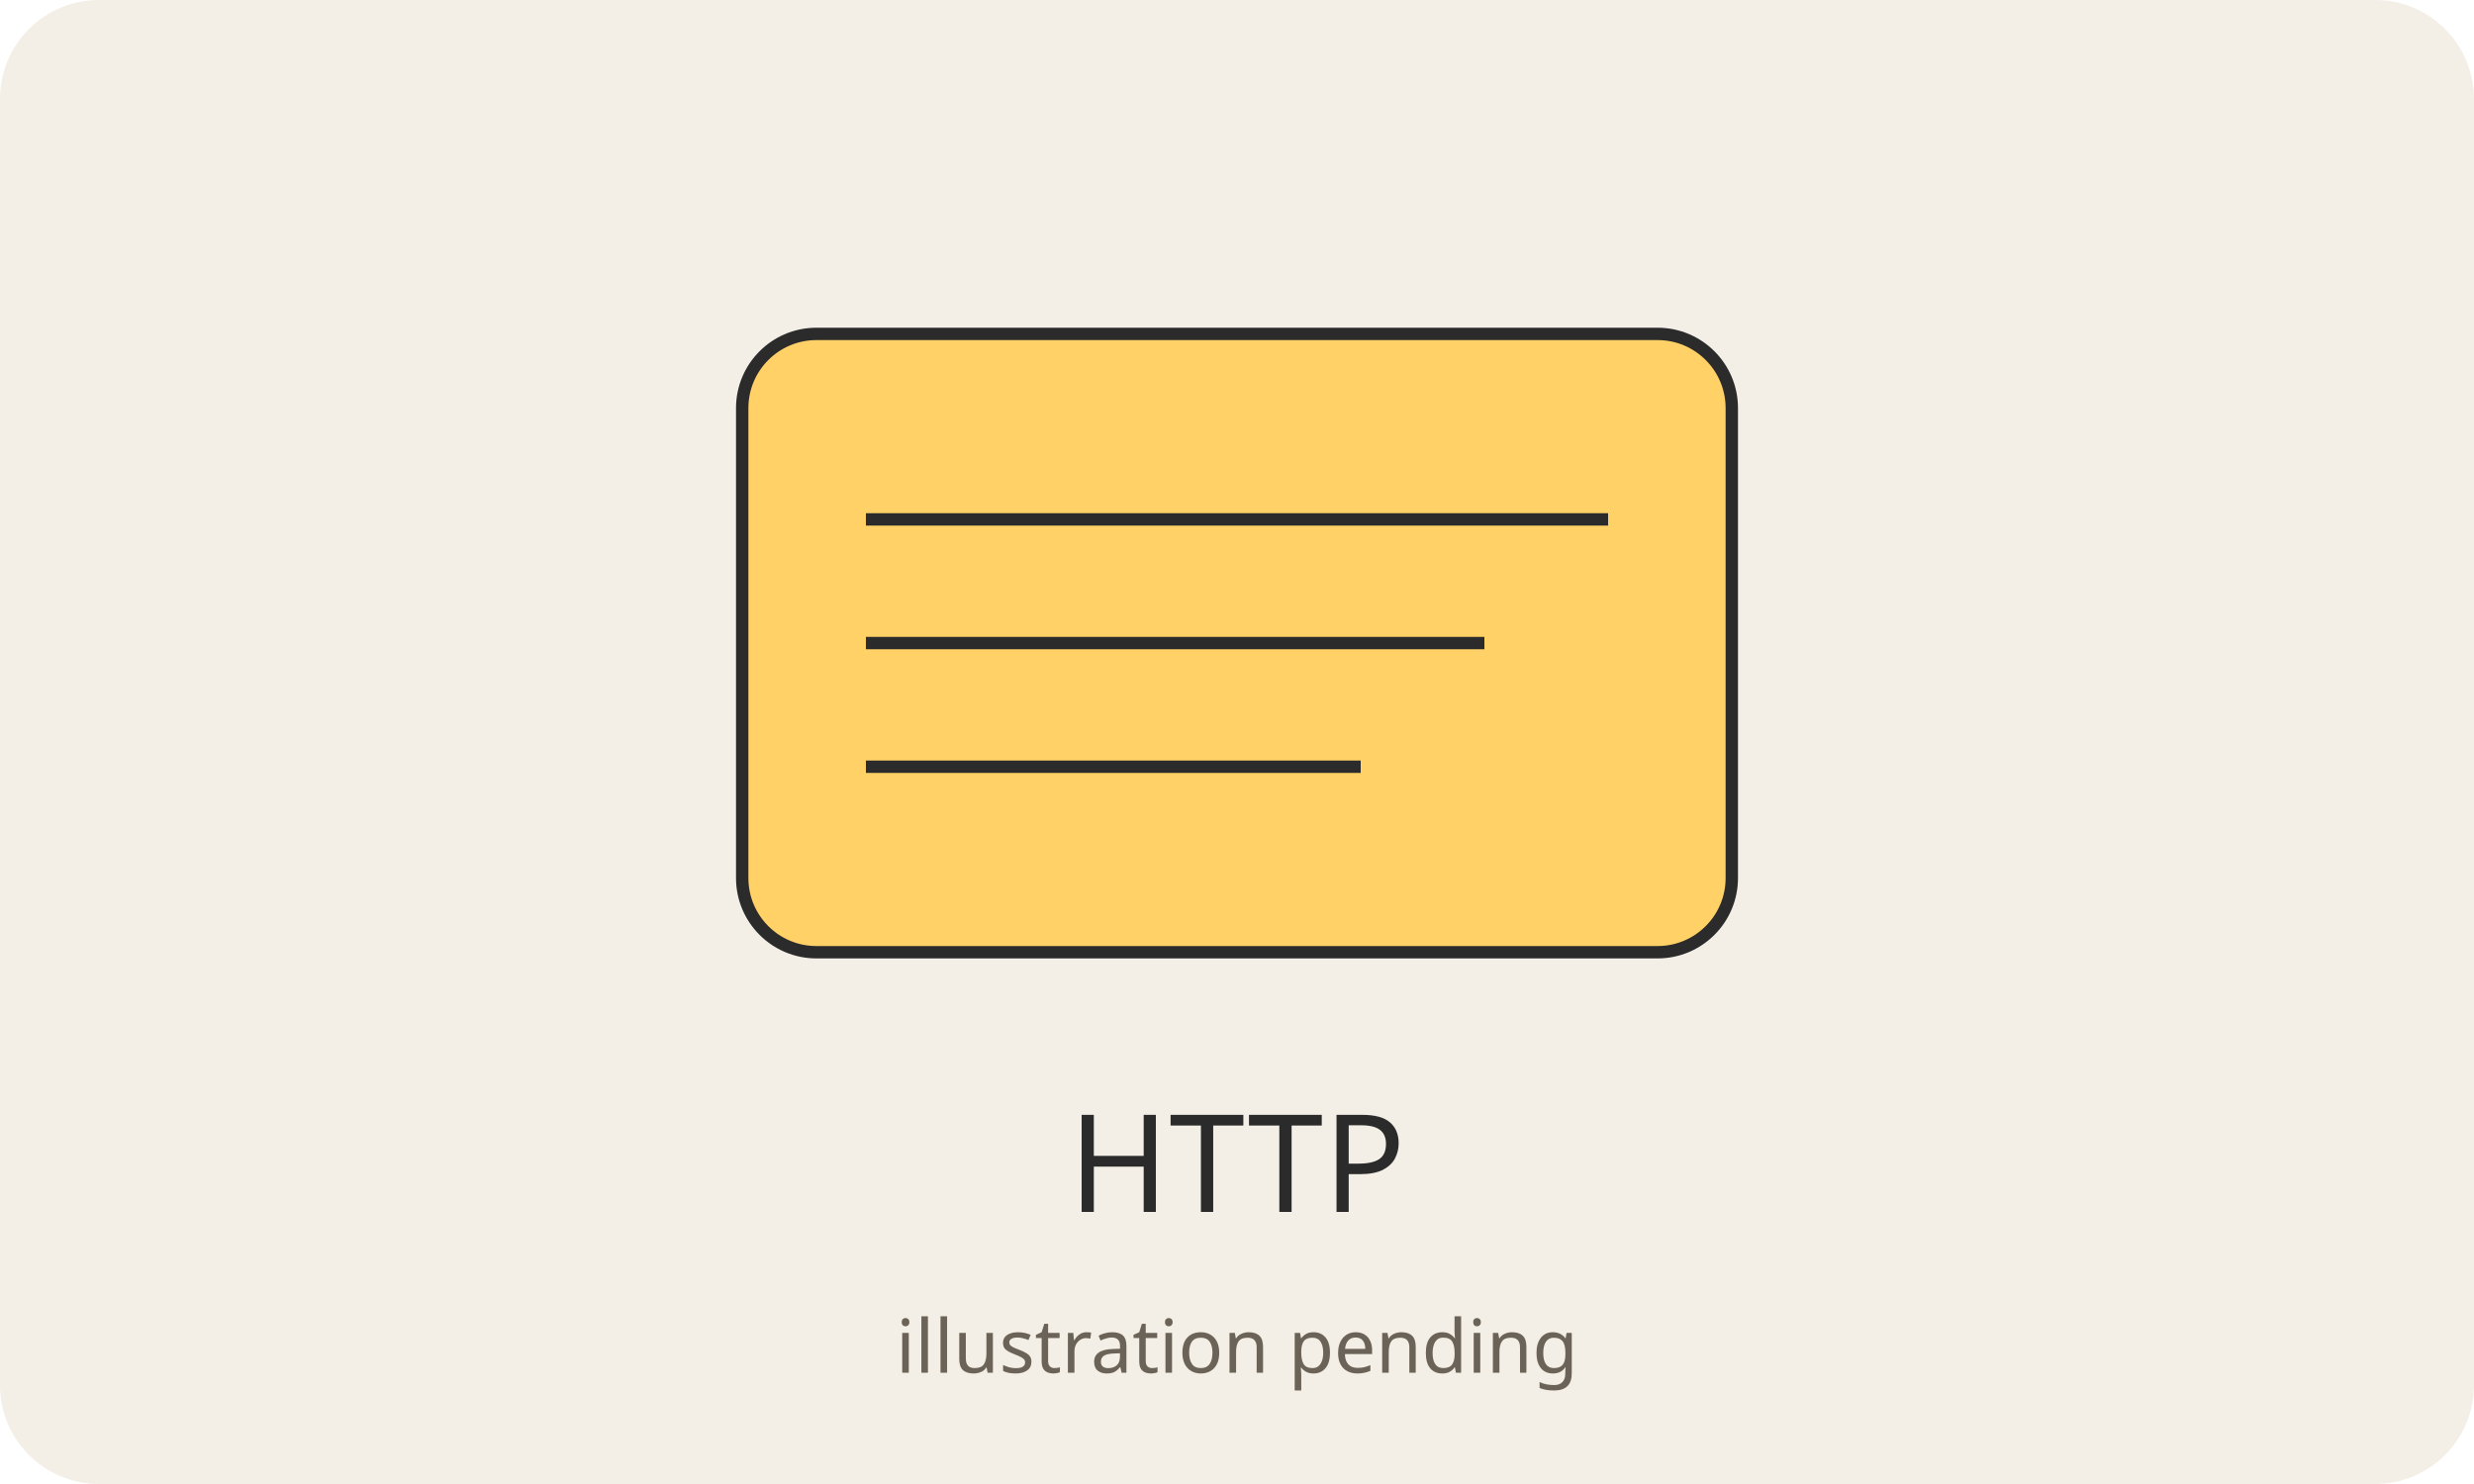
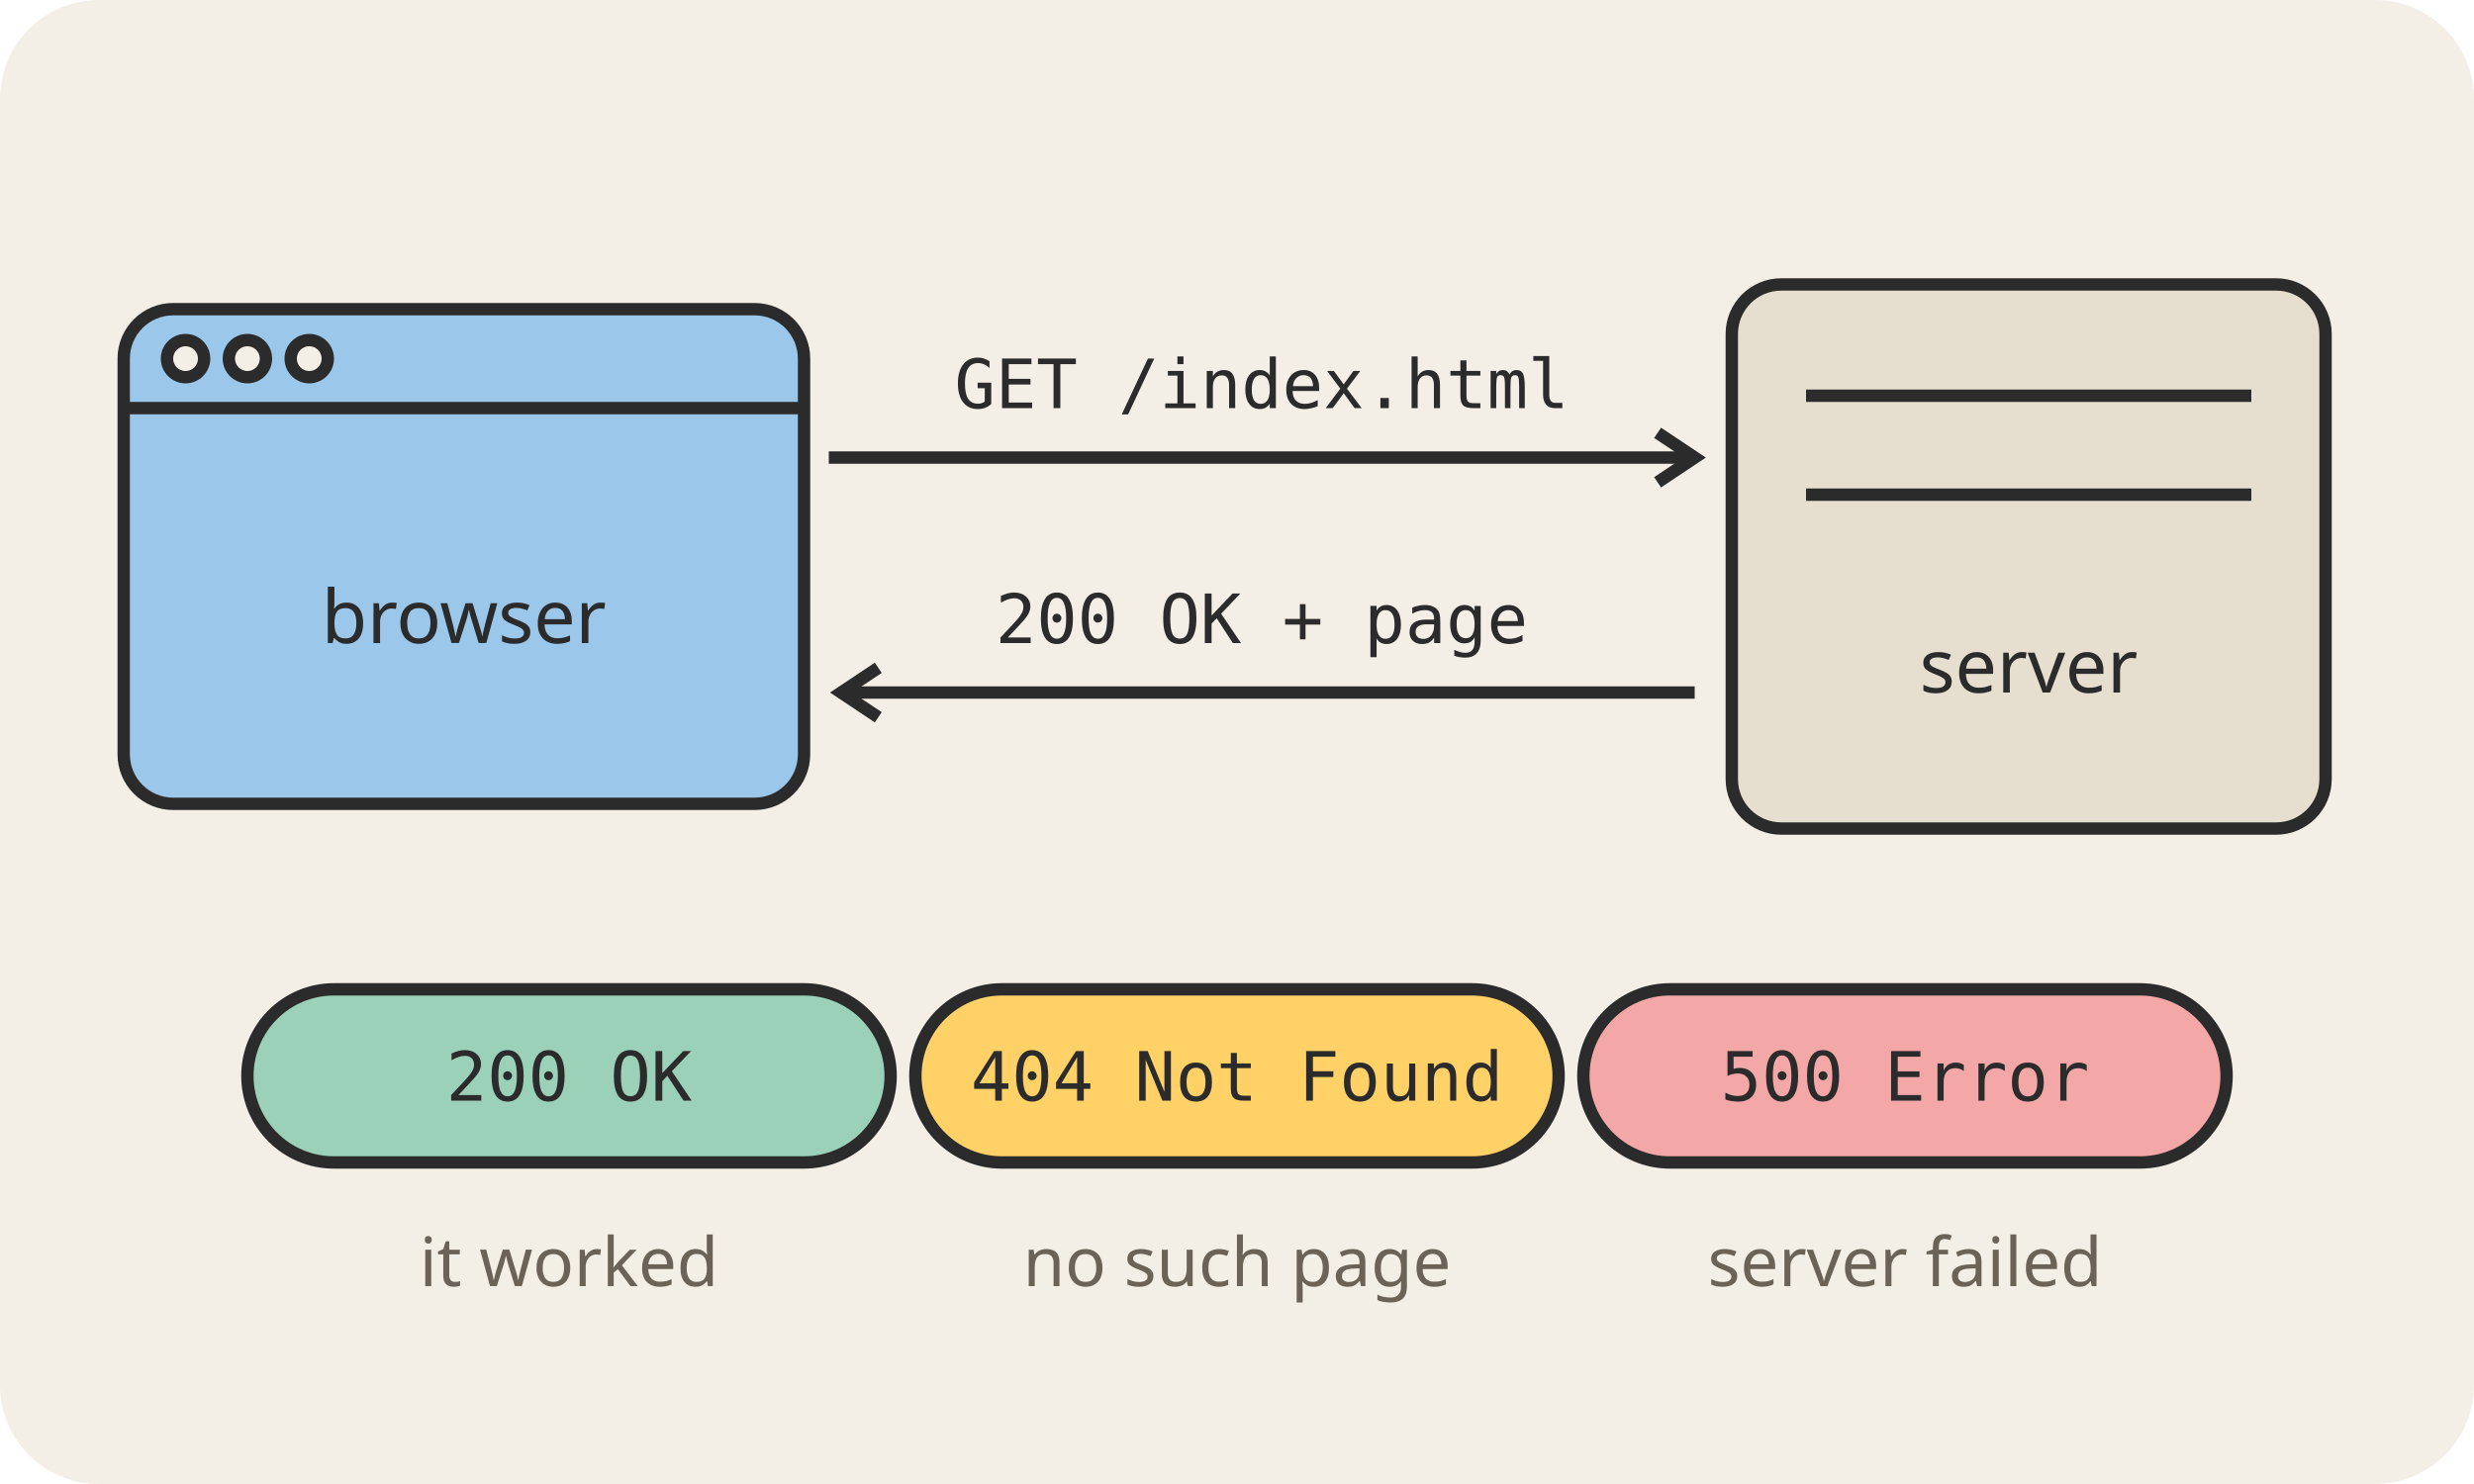
<svg xmlns="http://www.w3.org/2000/svg" viewBox="0 0 400 240" role="img">
  <rect width="400" height="240" rx="16" fill="#f3efe6" />
-   <rect x="120" y="54" width="160" height="100" rx="12" fill="#ffd166" stroke="#2b2b2b" stroke-width="2" />
-   <line x1="140" y1="84" x2="260" y2="84" stroke="#2b2b2b" stroke-width="2" />
-   <line x1="140" y1="104" x2="240" y2="104" stroke="#2b2b2b" stroke-width="2" />
-   <line x1="140" y1="124" x2="220" y2="124" stroke="#2b2b2b" stroke-width="2" />
-   <text x="200" y="196" text-anchor="middle" font-family="system-ui, sans-serif" font-size="22" fill="#2b2b2b">HTTP</text>
-   <text x="200" y="222" text-anchor="middle" font-family="system-ui, sans-serif" font-size="12" fill="#6b6357">illustration pending</text>
+   <g stroke="#2b2b2b" stroke-width="2">
+     <rect x="20" y="50" width="110" height="80" rx="8" fill="#9ac7ea" />
+     <rect x="280" y="46" width="96" height="88" rx="8" fill="#e6dfd0" />
+     <rect x="40" y="160" width="104" height="28" rx="14" fill="#9bd1b9" />
+     <rect x="148" y="160" width="104" height="28" rx="14" fill="#ffd166" />
+     <rect x="256" y="160" width="104" height="28" rx="14" fill="#f4a7a7" />
+   </g>
+   <g stroke="#2b2b2b" stroke-width="2" fill="none">
+     <path d="M20 66 H130" />
+     <path d="M292 64 H364 M292 80 H364" />
+     <path d="M134 74 H274" />
+     <path d="M268 70 l6 4 -6 4" />
+     <path d="M274 112 H136" />
+     <path d="M142 108 l-6 4 6 4" />
+   </g>
+   <g fill="#f3efe6" stroke="#2b2b2b" stroke-width="2">
+     <circle cx="30" cy="58" r="3" />
+     <circle cx="40" cy="58" r="3" />
+     <circle cx="50" cy="58" r="3" />
+   </g>
+   <g font-family="system-ui, sans-serif" font-size="12" fill="#2b2b2b" text-anchor="middle">
+     <text x="75" y="104">browser</text>
+     <text x="328" y="112">server</text>
+   </g>
+   <g font-family="ui-monospace, Menlo, monospace" font-size="11" fill="#2b2b2b" text-anchor="middle">
+     <text x="204" y="66">GET /index.html</text>
+     <text x="204" y="104">200 OK + page</text>
+     <text x="92" y="178">200 OK</text>
+     <text x="200" y="178">404 Not Found</text>
+     <text x="308" y="178">500 Error</text>
+   </g>
+   <g font-family="system-ui, sans-serif" font-size="11" fill="#6b6357" text-anchor="middle">
+     <text x="92" y="208">it worked</text>
+     <text x="200" y="208">no such page</text>
+     <text x="308" y="208">server failed</text>
+   </g>
</svg>
